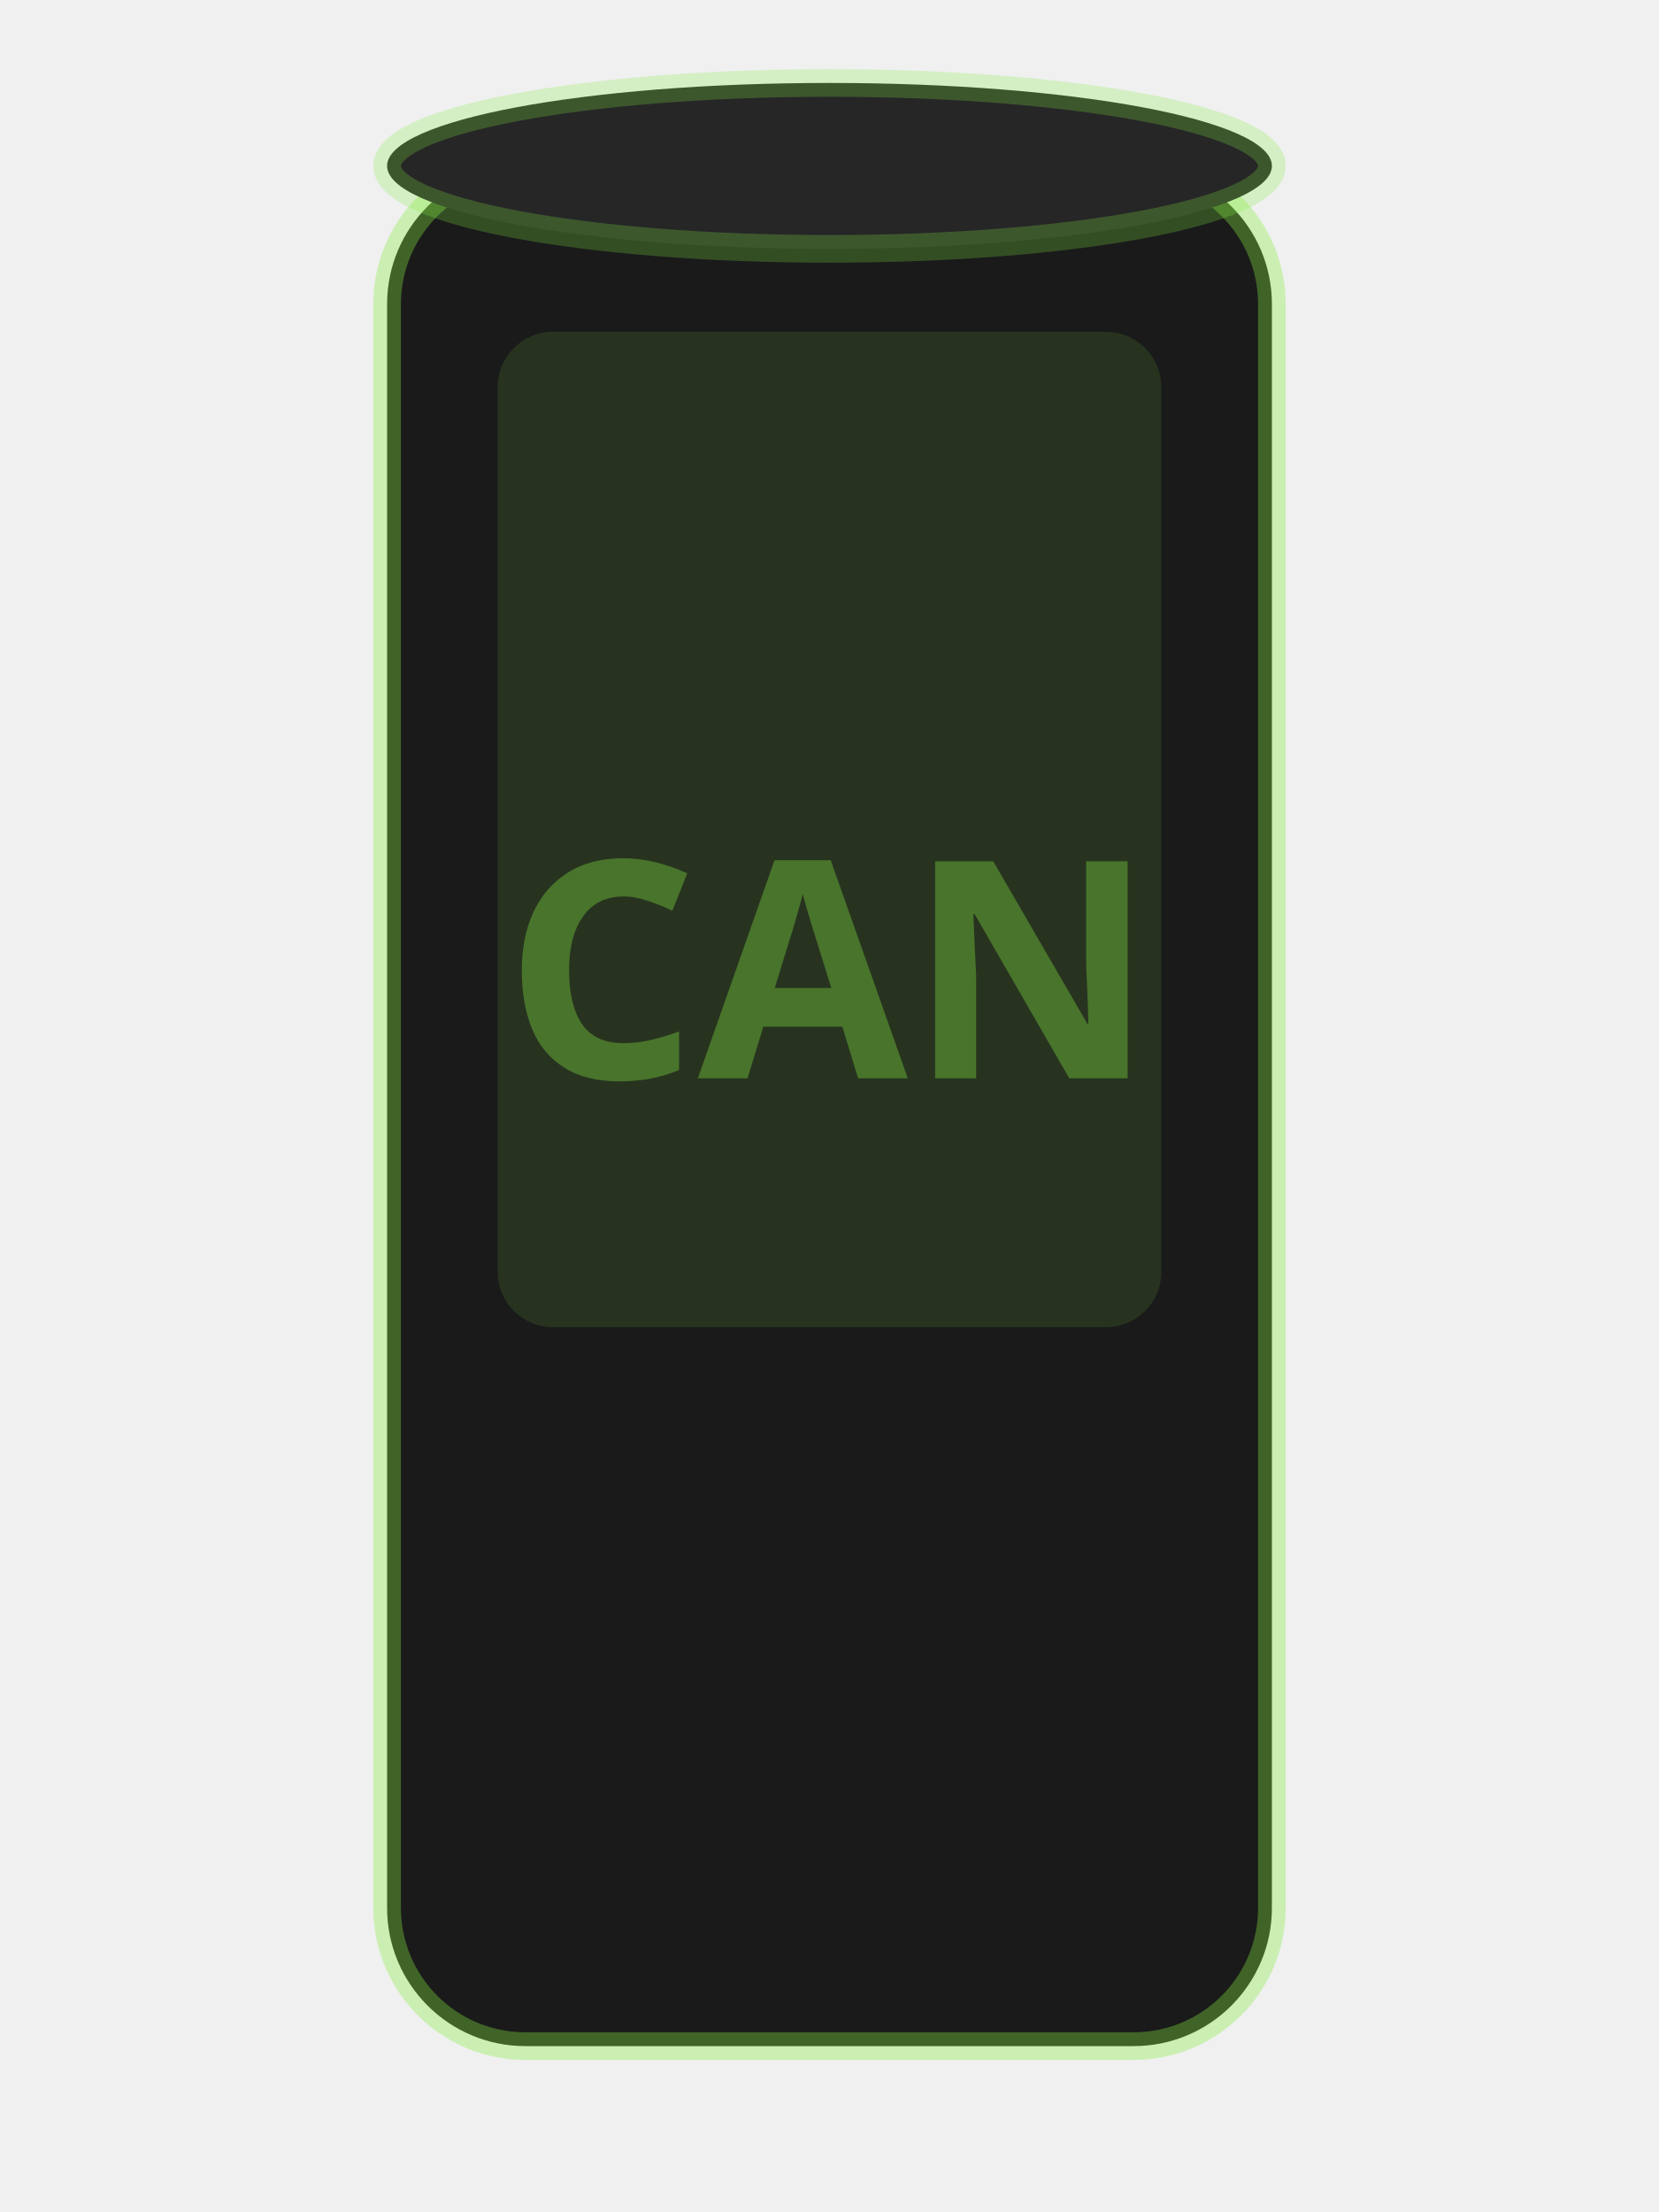
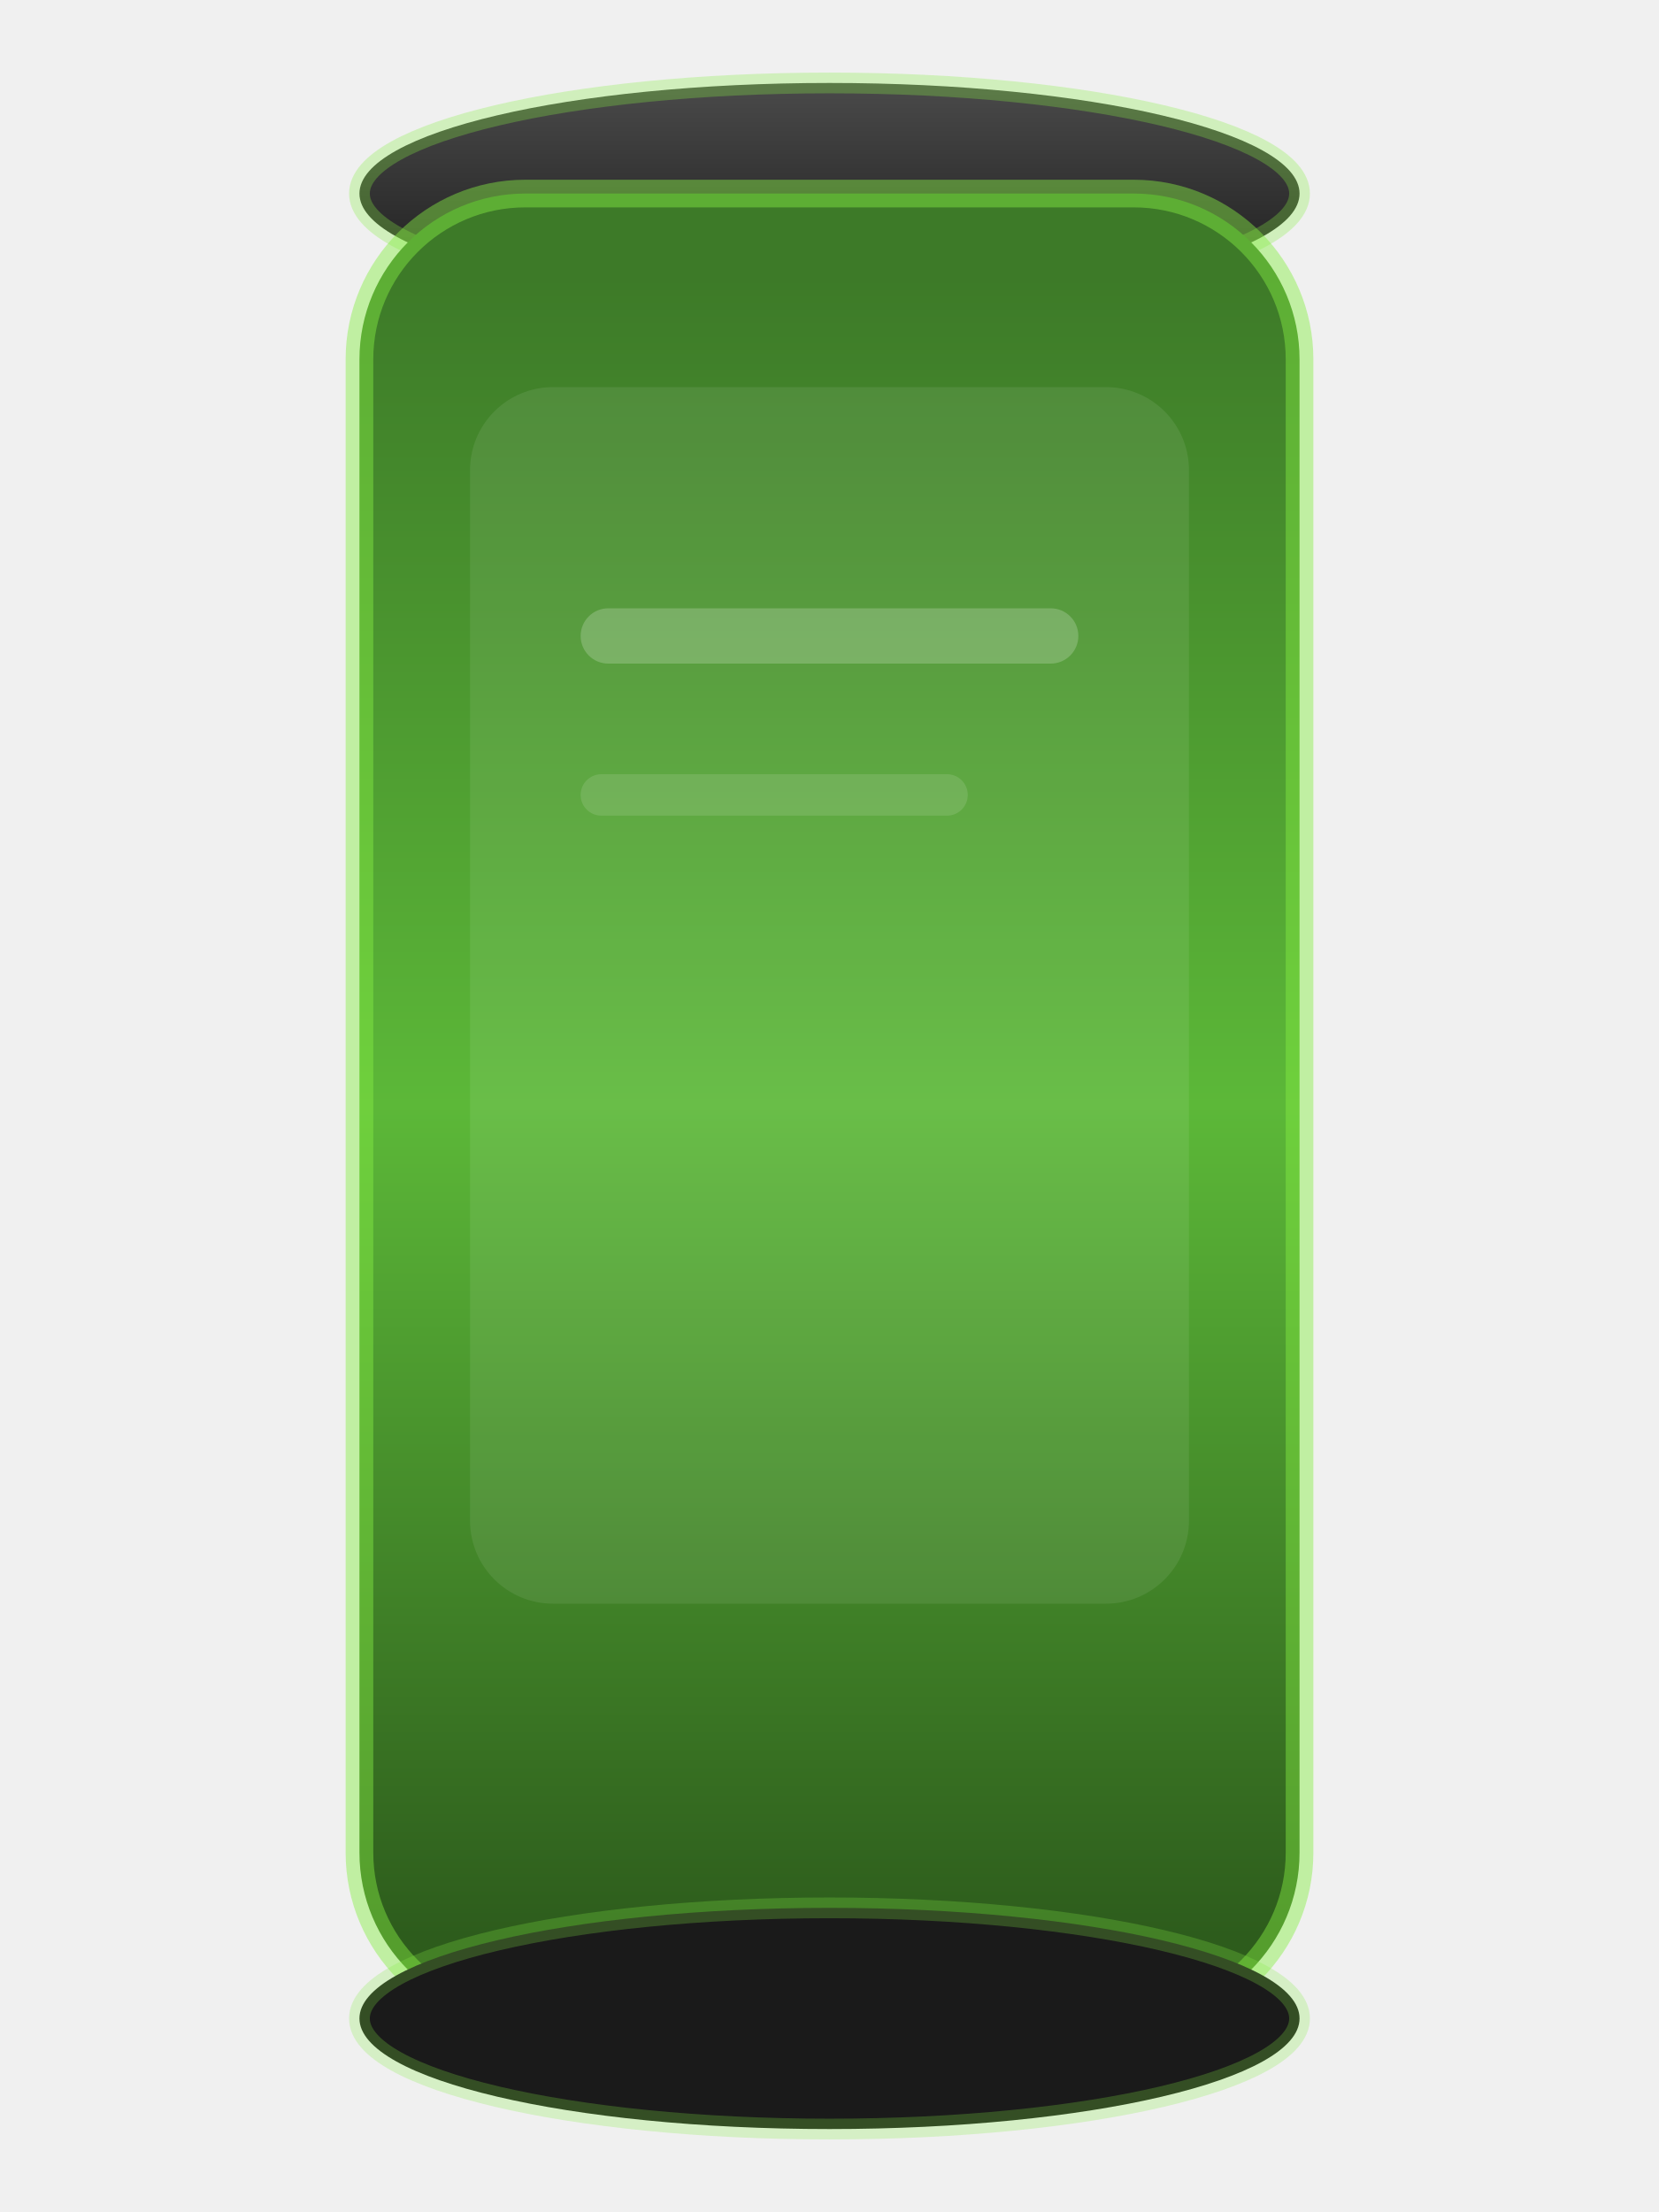
- <svg xmlns="http://www.w3.org/2000/svg" viewBox="0 0 120 160" fill="none" role="img" aria-label="Generic can placeholder">
-   <rect x="28" y="12" width="64" height="136" rx="10" fill="#1a1a1a" stroke="#86ef44" stroke-width="2" stroke-opacity="0.35" />
-   <rect x="36" y="24" width="48" height="72" rx="4" fill="#86ef44" fill-opacity="0.12" />
-   <ellipse cx="60" cy="12" rx="32" ry="6" fill="#262626" stroke="#86ef44" stroke-width="2" stroke-opacity="0.25" />
-   <text x="60" y="78" text-anchor="middle" font-family="system-ui,sans-serif" font-size="22" font-weight="800" fill="#86ef44" fill-opacity="0.35">CAN</text>
+ <svg xmlns="http://www.w3.org/2000/svg" viewBox="0 0 120 160" fill="none" role="img" aria-label="Generic energy can placeholder">
+   <defs>
+     <linearGradient id="canBody" x1="60" y1="20" x2="60" y2="140" gradientUnits="userSpaceOnUse">
+       <stop offset="0" stop-color="#3d7a28" />
+       <stop offset="0.5" stop-color="#5cb838" />
+       <stop offset="1" stop-color="#2d5c1c" />
+     </linearGradient>
+     <linearGradient id="canTop" x1="60" y1="6" x2="60" y2="18" gradientUnits="userSpaceOnUse">
+       <stop offset="0" stop-color="#4a4a4a" />
+       <stop offset="1" stop-color="#262626" />
+     </linearGradient>
+   </defs>
+   <ellipse cx="60" cy="14" rx="34" ry="8" fill="url(#canTop)" stroke="#86ef44" stroke-width="1.5" stroke-opacity="0.3" />
+   <rect x="26" y="14" width="68" height="132" rx="12" fill="url(#canBody)" stroke="#86ef44" stroke-width="2" stroke-opacity="0.45" />
+   <rect x="34" y="28" width="52" height="88" rx="6" fill="#ffffff" fill-opacity="0.08" />
+   <rect x="42" y="44" width="36" height="4" rx="2" fill="#ffffff" fill-opacity="0.2" />
+   <rect x="42" y="56" width="28" height="3" rx="1.5" fill="#ffffff" fill-opacity="0.12" />
+   <ellipse cx="60" cy="146" rx="34" ry="8" fill="#1a1a1a" stroke="#86ef44" stroke-width="1.5" stroke-opacity="0.25" />
</svg>
